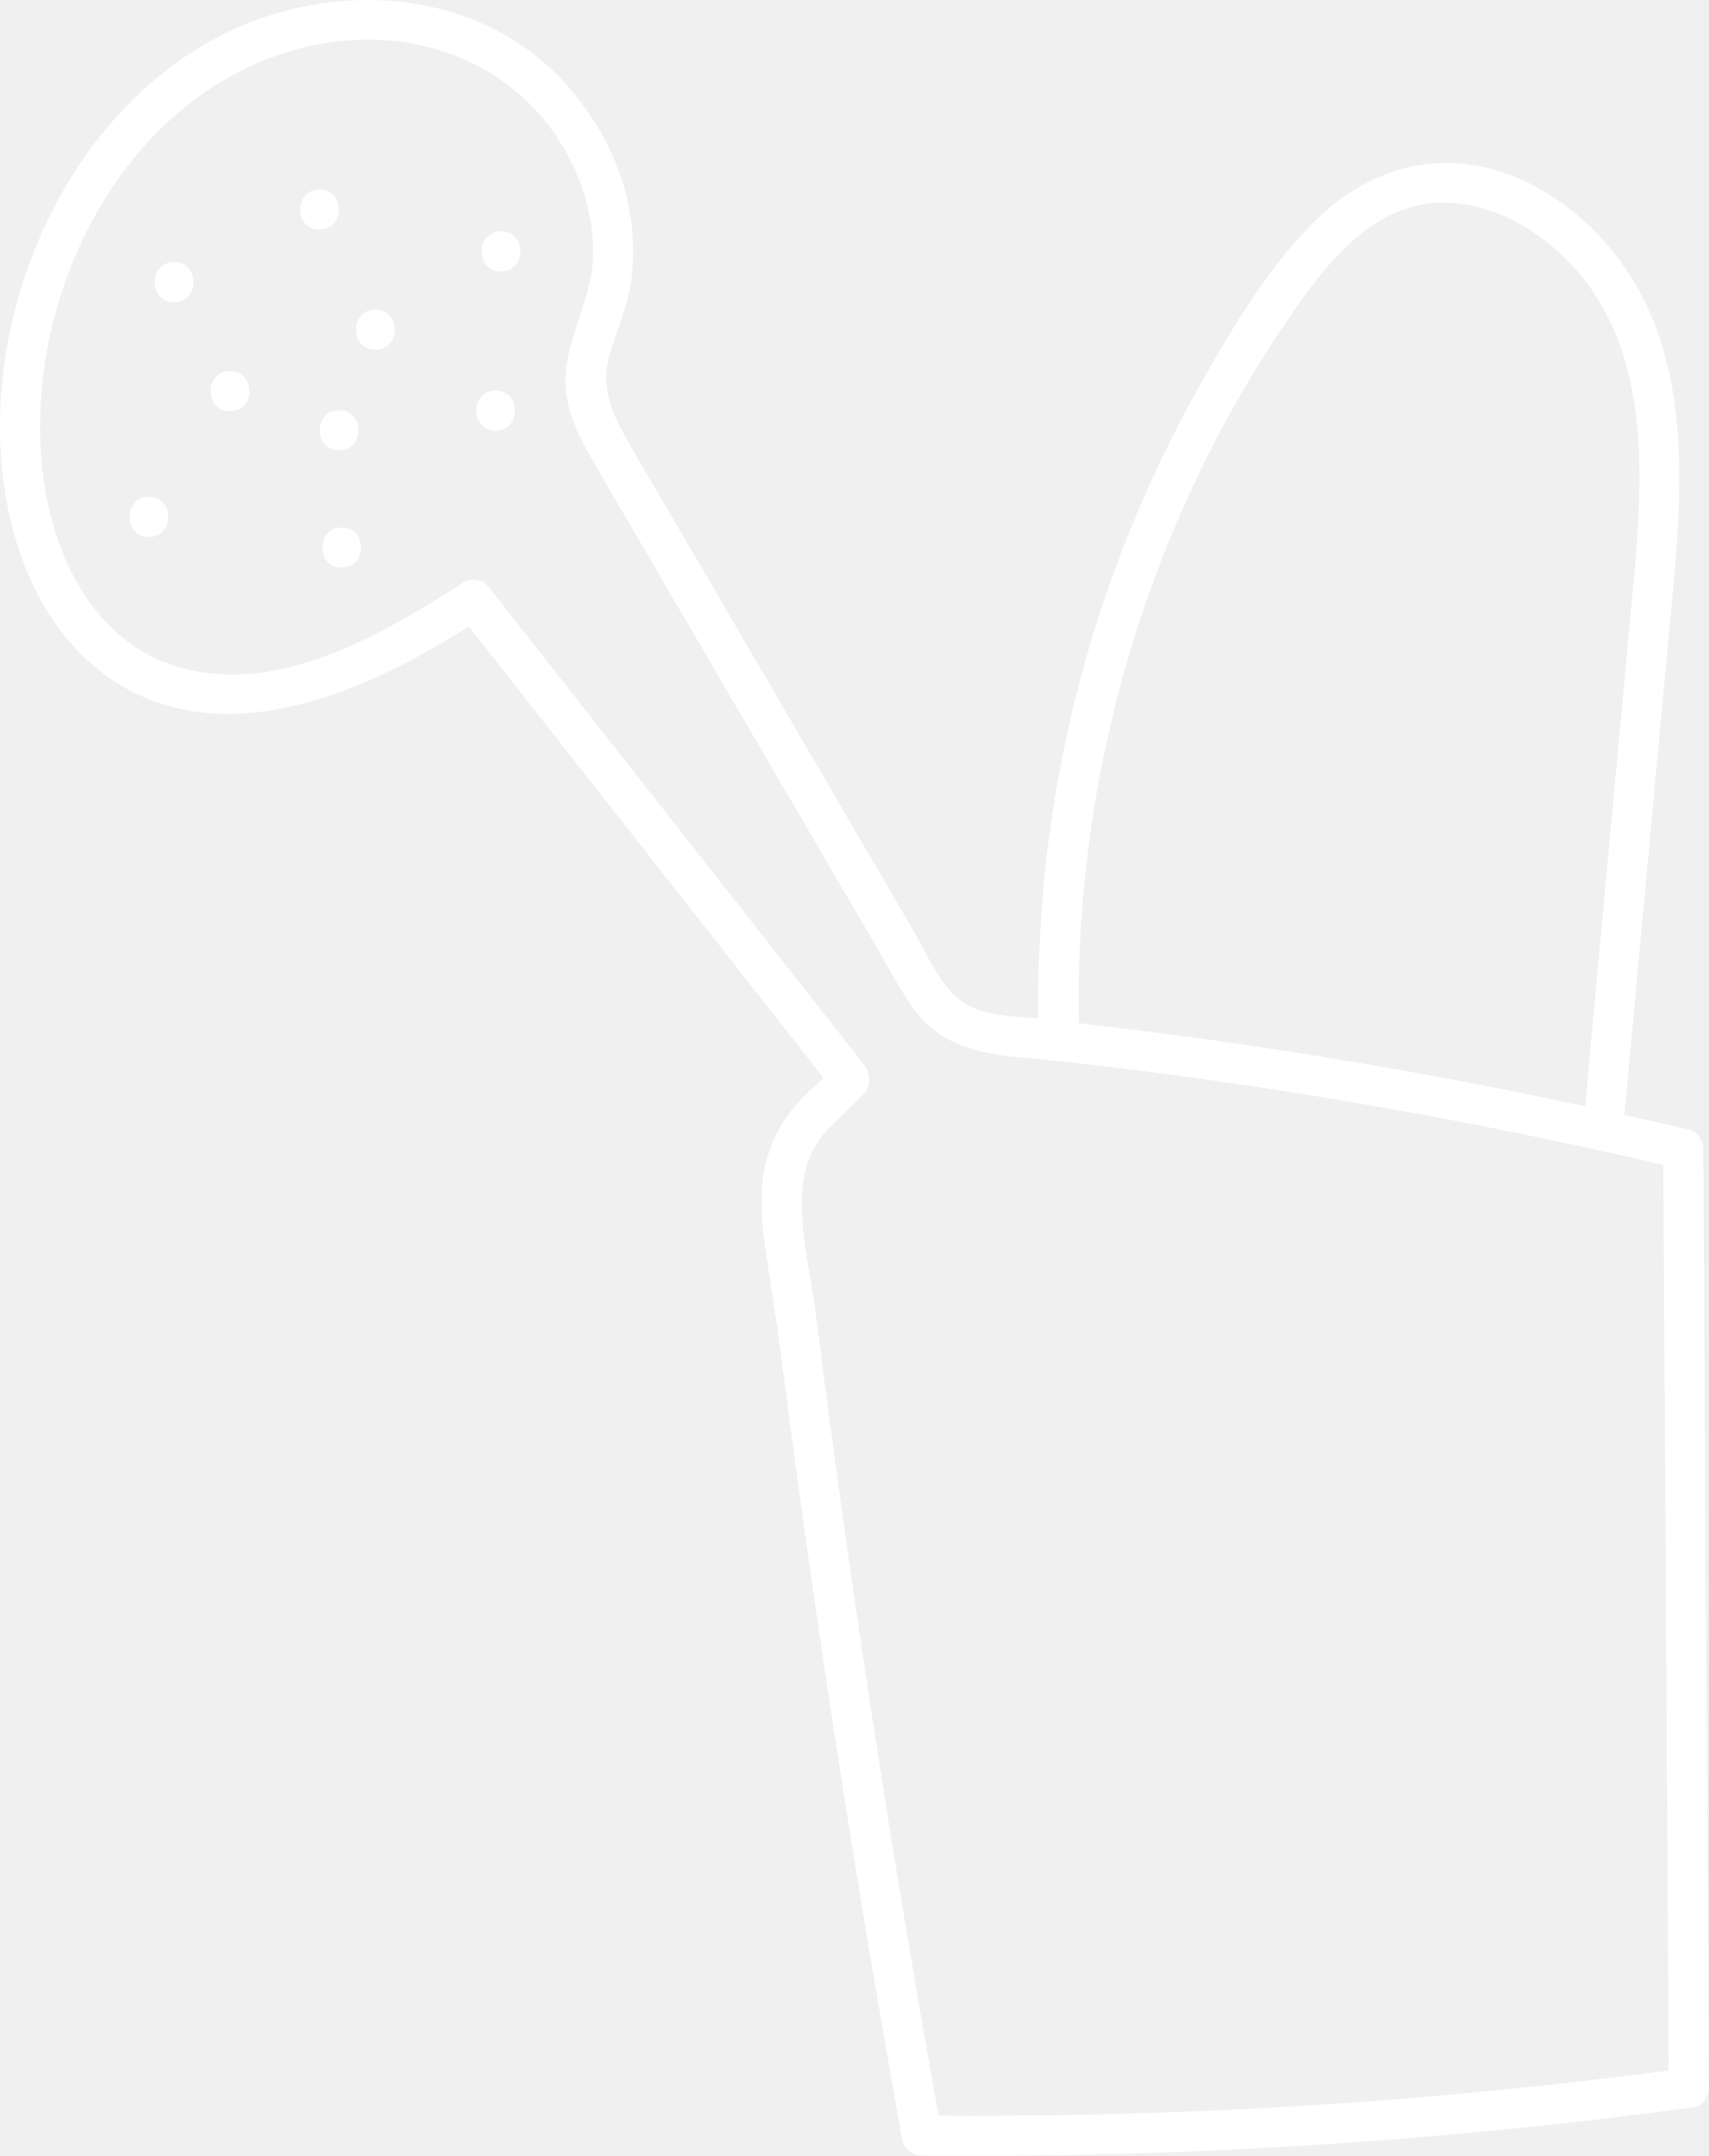
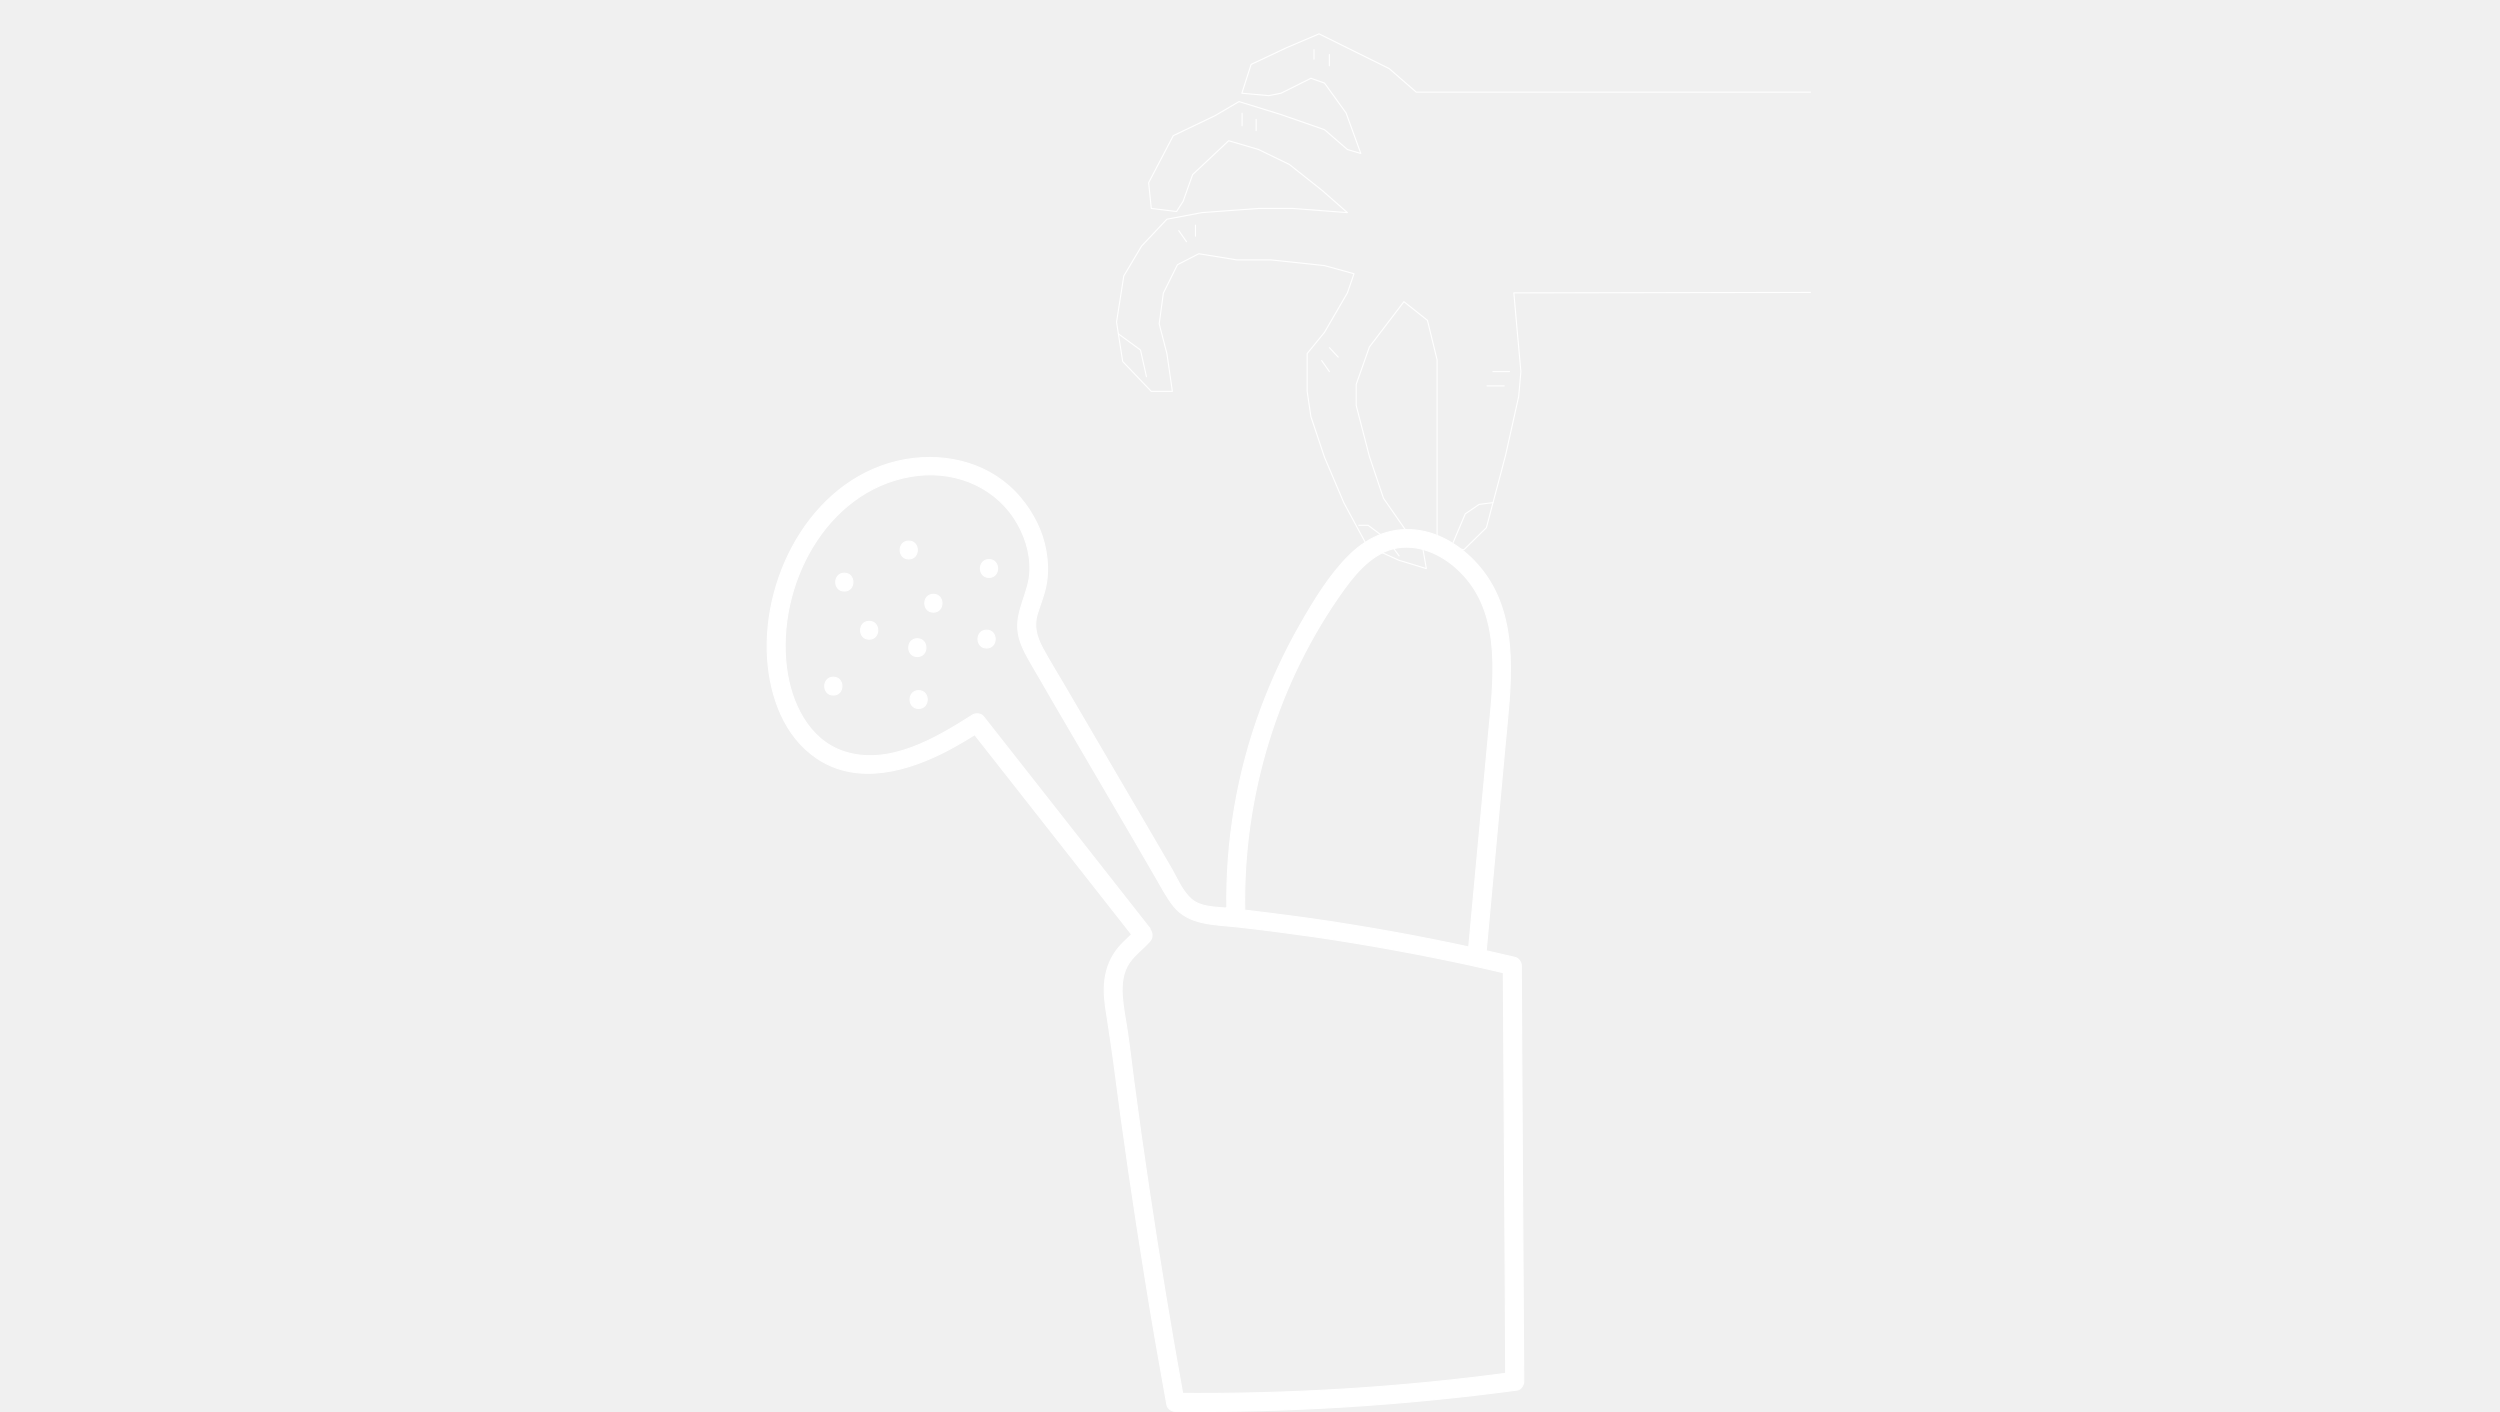
- <svg xmlns="http://www.w3.org/2000/svg" id="uuid-937be392-e5c3-4c19-8337-2dc330c27f79" data-name="uuid-18958bf8-f8b2-49f3-a7a3-ee1c5404416a" viewBox="0 0 343.96 433.88">
-   <g id="uuid-744f34e5-1b84-425b-94a1-c8638c8e7f4f" data-name="uuid-54b300b5-4d45-40a9-b483-7ec8518ebc7a">
-     <path d="M173.96,214.34c-25.27-32.16-50.54-64.32-75.81-96.48-1.05-1.35-3.53-1.51-4.9-.62-16.63,10.63-38.13,23.41-58.56,16.6-16.15-5.38-24.03-22.26-26.02-38.08C4.02,58.77,26.22,15.49,65.13,8.74c18.06-3.15,36.73,3.36,47.01,18.92,4.71,7.13,7.51,15.53,7.21,24.11-.32,9.77-6.92,18.27-5.27,28.2.83,5.06,3.42,9.63,5.95,13.99,3.15,5.41,6.3,10.79,9.45,16.2,6.19,10.6,12.38,21.21,18.57,31.81,6.19,10.6,12.38,21.21,18.57,31.81,3.15,5.41,6.3,10.79,9.45,16.2,2.77,4.74,5.27,9.8,8.69,14.1,6.89,8.69,18.38,8.37,28.47,9.47,12,1.32,23.95,2.85,35.9,4.6,23.71,3.5,47.34,7.8,70.75,12.92,5.97,1.29,11.92,2.66,17.84,4.06l-2.96-3.9c.3,49.14.59,98.28.89,147.39.08,13.86.16,27.69.24,41.55l2.96-3.9c-50.78,6.86-102.07,9.98-153.31,9.47l3.9,2.96c-5.79-32.05-11.11-64.21-15.9-96.42-2.4-16.09-4.66-32.19-6.81-48.31-1-7.43-1.83-14.88-2.93-22.31-.83-5.62-2.02-11.2-2.37-16.87-.32-5.33.19-10.63,3.28-15.12,2.48-3.61,6.27-6.32,9.2-9.61,3.44-3.88-2.23-9.61-5.71-5.71-2.64,2.96-5.76,5.38-8.29,8.4-3.63,4.25-5.73,9.26-6.38,14.77s.08,10.87.89,16.25c1.02,6.78,2.1,13.51,2.96,20.32,4.33,33.56,9.2,67.01,14.61,100.41,3.04,18.81,6.27,37.59,9.66,56.35.32,1.72,2.23,2.96,3.9,2.96,51.99.51,103.93-2.8,155.44-9.74,1.72-.24,2.96-2.29,2.96-3.9-.3-49.14-.59-98.28-.89-147.39-.08-13.86-.16-27.69-.24-41.55,0-1.72-1.24-3.5-2.96-3.9-24.6-5.81-49.41-10.76-74.38-14.77-12.62-2.05-25.27-3.82-37.97-5.41-6.27-.78-12.54-1.51-18.84-2.18-5.17-.54-11.63-.43-15.8-3.98s-6.51-9.42-9.15-13.94c-3.26-5.6-6.51-11.17-9.8-16.77-6.51-11.17-13.05-22.36-19.56-33.53-6.51-11.17-13.05-22.36-19.56-33.53-3.18-5.41-6.46-10.79-9.47-16.28-2.85-5.22-4.31-10.06-2.53-15.9,1.48-4.87,3.53-9.42,4.23-14.51.65-4.68.51-9.34-.3-13.99-1.53-8.93-5.81-17.3-11.6-24.22C102.38,2.98,82.19-2.4,62.98.96,21.99,8.15-2.44,52.36.19,91.65c1.16,17.2,7.62,35.23,22.47,45.21,18.68,12.54,41.82,5.68,60.07-4.01,5.01-2.66,9.82-5.6,14.59-8.64l-4.9-.62c25.27,32.16,50.54,64.32,75.81,96.48,3.2,4.09,8.88-1.67,5.71-5.71l.03-.03Z" style="fill: #fff;" />
-     <path d="M211.29,212.03c5.19,0,5.19-8.07,0-8.07s-5.19,8.07,0,8.07h0Z" style="fill: #fff;" />
-     <path d="M217.13,205.76c-.91-51.8,14.94-103.9,45.29-146.02,6.35-8.83,14.85-18.17,26.45-18.89,10.74-.65,20.75,5.11,27.8,12.84,17.68,19.24,13.43,49.11,11.25,72.85-3.09,33.42-6.16,66.85-9.26,100.24-.48,5.17,7.59,5.14,8.07,0,2.93-31.86,5.89-63.73,8.83-95.62,2.4-26.05,7.08-57.08-10.04-79.41-6.89-8.99-16.98-16.39-28.31-18.41-12.27-2.18-23.49,2.31-32.29,10.9-9.31,9.1-16.42,20.99-22.82,32.24-6.89,12.06-12.73,24.73-17.55,37.76-10.79,29.2-16.07,60.39-15.53,91.5.08,5.19,8.15,5.19,8.07,0h0l.03.03Z" style="fill: #fff;" />
-     <path d="M35.04,60.81c5.19,0,5.19-8.07,0-8.07s-5.19,8.07,0,8.07h0Z" style="fill: #fff;" />
-     <path d="M64.3,46.2c5.19,0,5.19-8.07,0-8.07s-5.19,8.07,0,8.07h0Z" style="fill: #fff;" />
-     <path d="M100.84,54.62c5.19,0,5.19-8.07,0-8.07s-5.19,8.07,0,8.07h0Z" style="fill: #fff;" />
-     <path d="M29.98,108.07c5.19,0,5.19-8.07,0-8.07s-5.19,8.07,0,8.07h0Z" style="fill: #fff;" />
-     <path d="M68.79,114.23c5.19,0,5.19-8.07,0-8.07s-5.19,8.07,0,8.07h0Z" style="fill: #fff;" />
-     <path d="M99.74,86.67c5.19,0,5.19-8.07,0-8.07s-5.19,8.07,0,8.07h0Z" style="fill: #fff;" />
-     <path d="M46.29,82.75c5.19,0,5.19-8.07,0-8.07s-5.19,8.07,0,8.07h0Z" style="fill: #fff;" />
-     <path d="M75.55,70.37c5.19,0,5.19-8.07,0-8.07s-5.19,8.07,0,8.07h0Z" style="fill: #fff;" />
-     <path d="M68.23,90.63c5.19,0,5.19-8.07,0-8.07s-5.19,8.07,0,8.07h0Z" style="fill: #fff;" />
+ <svg xmlns="http://www.w3.org/2000/svg" version="1.1" viewBox="0 0 1137 641.9">
+   <defs>
+     <style>
+       .st0 {
+         fill: #fff;
+         stroke-miterlimit: 10;
+       }
+ 
+       .st0, .st1 {
+         stroke: #fff;
+         stroke-width: .5px;
+       }
+ 
+       .st1 {
+         fill: none;
+         stroke-linecap: round;
+         stroke-linejoin: round;
+       }
+     </style>
+   </defs>
+   <g id="uuid-937be392-e5c3-4c19-8337-2dc330c27f79">
+     <g id="uuid-744f34e5-1b84-425b-94a1-c8638c8e7f4f">
+       <path class="st0" d="M523,422.3c-25.3-32.2-50.5-64.3-75.8-96.5-1.1-1.3-3.5-1.5-4.9-.6-16.6,10.6-38.1,23.4-58.6,16.6-16.1-5.4-24-22.3-26-38.1-4.7-37,17.5-80.3,56.5-87,18.1-3.2,36.7,3.4,47,18.9,4.7,7.1,7.5,15.5,7.2,24.1-.3,9.8-6.9,18.3-5.3,28.2.8,5.1,3.4,9.6,5.9,14,3.2,5.4,6.3,10.8,9.4,16.2,6.2,10.6,12.4,21.2,18.6,31.8,6.2,10.6,12.4,21.2,18.6,31.8,3.1,5.4,6.3,10.8,9.4,16.2,2.8,4.7,5.3,9.8,8.7,14.1,6.9,8.7,18.4,8.4,28.5,9.5,12,1.3,23.9,2.9,35.9,4.6,23.7,3.5,47.3,7.8,70.8,12.9,6,1.3,11.9,2.7,17.8,4.1l-3-3.9c.3,49.1.6,98.3.9,147.4,0,13.9.2,27.7.2,41.5l3-3.9c-50.8,6.9-102.1,10-153.3,9.5l3.9,3c-5.8-32-11.1-64.2-15.9-96.4-2.4-16.1-4.7-32.2-6.8-48.3-1-7.4-1.8-14.9-2.9-22.3-.8-5.6-2-11.2-2.4-16.9-.3-5.3.2-10.6,3.3-15.1,2.5-3.6,6.3-6.3,9.2-9.6,3.4-3.9-2.2-9.6-5.7-5.7-2.6,3-5.8,5.4-8.3,8.4-3.6,4.2-5.7,9.3-6.4,14.8s0,10.9.9,16.2c1,6.8,2.1,13.5,3,20.3,4.3,33.6,9.2,67,14.6,100.4,3,18.8,6.3,37.6,9.7,56.4.3,1.7,2.2,3,3.9,3,52,.5,103.9-2.8,155.4-9.7,1.7-.2,3-2.3,3-3.9-.3-49.1-.6-98.3-.9-147.4,0-13.9-.2-27.7-.2-41.6,0-1.7-1.2-3.5-3-3.9-24.6-5.8-49.4-10.8-74.4-14.8-12.6-2.1-25.3-3.8-38-5.4-6.3-.8-12.5-1.5-18.8-2.2-5.2-.5-11.6-.4-15.8-4s-6.5-9.4-9.1-13.9c-3.3-5.6-6.5-11.2-9.8-16.8-6.5-11.2-13.1-22.4-19.6-33.5s-13.1-22.4-19.6-33.5c-3.2-5.4-6.5-10.8-9.5-16.3-2.8-5.2-4.3-10.1-2.5-15.9,1.5-4.9,3.5-9.4,4.2-14.5.7-4.7.5-9.3-.3-14-1.5-8.9-5.8-17.3-11.6-24.2-12.8-15.3-32.9-20.7-52.2-17.4-41,7.2-65.4,51.4-62.8,90.7,1.2,17.2,7.6,35.2,22.5,45.2,18.7,12.5,41.8,5.7,60.1-4,5-2.7,9.8-5.6,14.6-8.6l-4.9-.6c25.3,32.2,50.5,64.3,75.8,96.5,3.2,4.1,8.9-1.7,5.7-5.7h0s0,0,0,0Z" />
+       <path class="st0" d="M560.3,420c5.2,0,5.2-8.1,0-8.1s-5.2,8.1,0,8.1h0Z" />
+       <path class="st0" d="M566.1,413.8c-.9-51.8,14.9-103.9,45.3-146,6.4-8.8,14.9-18.2,26.5-18.9,10.7-.7,20.8,5.1,27.8,12.8,17.7,19.2,13.4,49.1,11.2,72.9-3.1,33.4-6.2,66.8-9.3,100.2-.5,5.2,7.6,5.1,8.1,0,2.9-31.9,5.9-63.7,8.8-95.6,2.4-26.1,7.1-57.1-10-79.4-6.9-9-17-16.4-28.3-18.4-12.3-2.2-23.5,2.3-32.3,10.9-9.3,9.1-16.4,21-22.8,32.2-6.9,12.1-12.7,24.7-17.6,37.8-10.8,29.2-16.1,60.4-15.5,91.5,0,5.2,8.1,5.2,8.1,0h0s0,0,0,0Z" />
+       <path class="st0" d="M384,268.8c5.2,0,5.2-8.1,0-8.1s-5.2,8.1,0,8.1h0Z" />
+       <path class="st0" d="M413.3,254.2c5.2,0,5.2-8.1,0-8.1s-5.2,8.1,0,8.1h0Z" />
+       <path class="st0" d="M449.8,262.6c5.2,0,5.2-8.1,0-8.1s-5.2,8.1,0,8.1h0Z" />
+       <path class="st0" d="M379,316.1c5.2,0,5.2-8.1,0-8.1s-5.2,8.1,0,8.1h0Z" />
+       <path class="st0" d="M417.8,322.2c5.2,0,5.2-8.1,0-8.1s-5.2,8.1,0,8.1h0Z" />
+       <path class="st0" d="M448.7,294.7c5.2,0,5.2-8.1,0-8.1s-5.2,8.1,0,8.1h0Z" />
+       <path class="st0" d="M395.3,290.7c5.2,0,5.2-8.1,0-8.1s-5.2,8.1,0,8.1h0Z" />
+       <path class="st0" d="M424.5,278.4c5.2,0,5.2-8.1,0-8.1s-5.2,8.1,0,8.1h0Z" />
+       <path class="st0" d="M417.2,298.6c5.2,0,5.2-8.1,0-8.1s-5.2,8.1,0,8.1h0Z" />
+     </g>
+   </g>
+   <g id="Layer_2">
+     <polyline class="st1" points="823.4 133 688.5 133.2 689.9 149.1 691.7 169 690.7 180.3 684.7 207.2 676 240 665.8 250 653.6 248.3 653.6 235 653.6 214.7 653.6 177.5 653.6 163.7 649.2 145.7 638.5 137.2 622.8 157.8 616.8 174.8 616.8 184.4 622.8 207.6 629.2 226.6 639.9 242 646.7 247.2 648.7 258.6 636.2 254.8 621.8 248.3 611.2 228.7 602.4 208 596.2 189.5 594.5 178 594.5 160.8 602.4 151.1 612.8 133.2 615.8 124.5 602.4 120.8 578 118.2 562.5 118.2 545.2 115.4 535.5 120.4 529.1 133.3 527.2 147.3 530.7 160.8 533.2 178 523.6 178 510.6 164.4 507.8 146.5 511.1 125.5 519.2 111.9 530.7 99.7 546.6 96.7 572.4 94.8 587.9 94.8 612.8 96.7 601.3 86.6 586.4 74.8 572.4 68 558.8 64 542.4 79.4 538.1 91.5 535.1 96.2 523.6 94.8 522.4 83.1 533.6 61.7 552.6 52.6 563.5 46.2 582.6 52.1 602.4 59 612.8 68 618.9 69.8 612.2 51.4 602.4 37.8 596.2 35.6 582.6 42.4 577 43.5 564.8 42.4 569 29.3 585.1 21.7 599.9 15.4 631.8 31.2 644.1 41.9 823.4 41.9" />
+     <polyline class="st1" points="660.9 246.7 666.4 233.7 672.7 229.4 679 228.6" />
+     <polyline class="st1" points="636.3 252.8 630.8 245.3 622.2 238.9 618 238.9" />
+     <line class="st1" x1="684.1" y1="175.5" x2="676.3" y2="175.5" />
+     <line class="st1" x1="686.5" y1="169" x2="679" y2="169" />
+     <line class="st1" x1="601.1" y1="164" x2="604.6" y2="169" />
+     <line class="st1" x1="604.6" y1="158.1" x2="608.6" y2="162.4" />
+     <polyline class="st1" points="521.4 171.3 518.7 159.2 508.6 151.8" />
+     <line class="st1" x1="536.1" y1="104.9" x2="539.6" y2="109.9" />
+     <line class="st1" x1="543.7" y1="102.4" x2="543.7" y2="107.4" />
+     <line class="st1" x1="564.9" y1="57.2" x2="564.9" y2="51.5" />
+     <line class="st1" x1="571.3" y1="59.4" x2="571.3" y2="54.3" />
+     <line class="st1" x1="597.6" y1="26.9" x2="597.6" y2="22.6" />
+     <line class="st1" x1="604.6" y1="29.9" x2="604.6" y2="24.8" />
  </g>
</svg>
